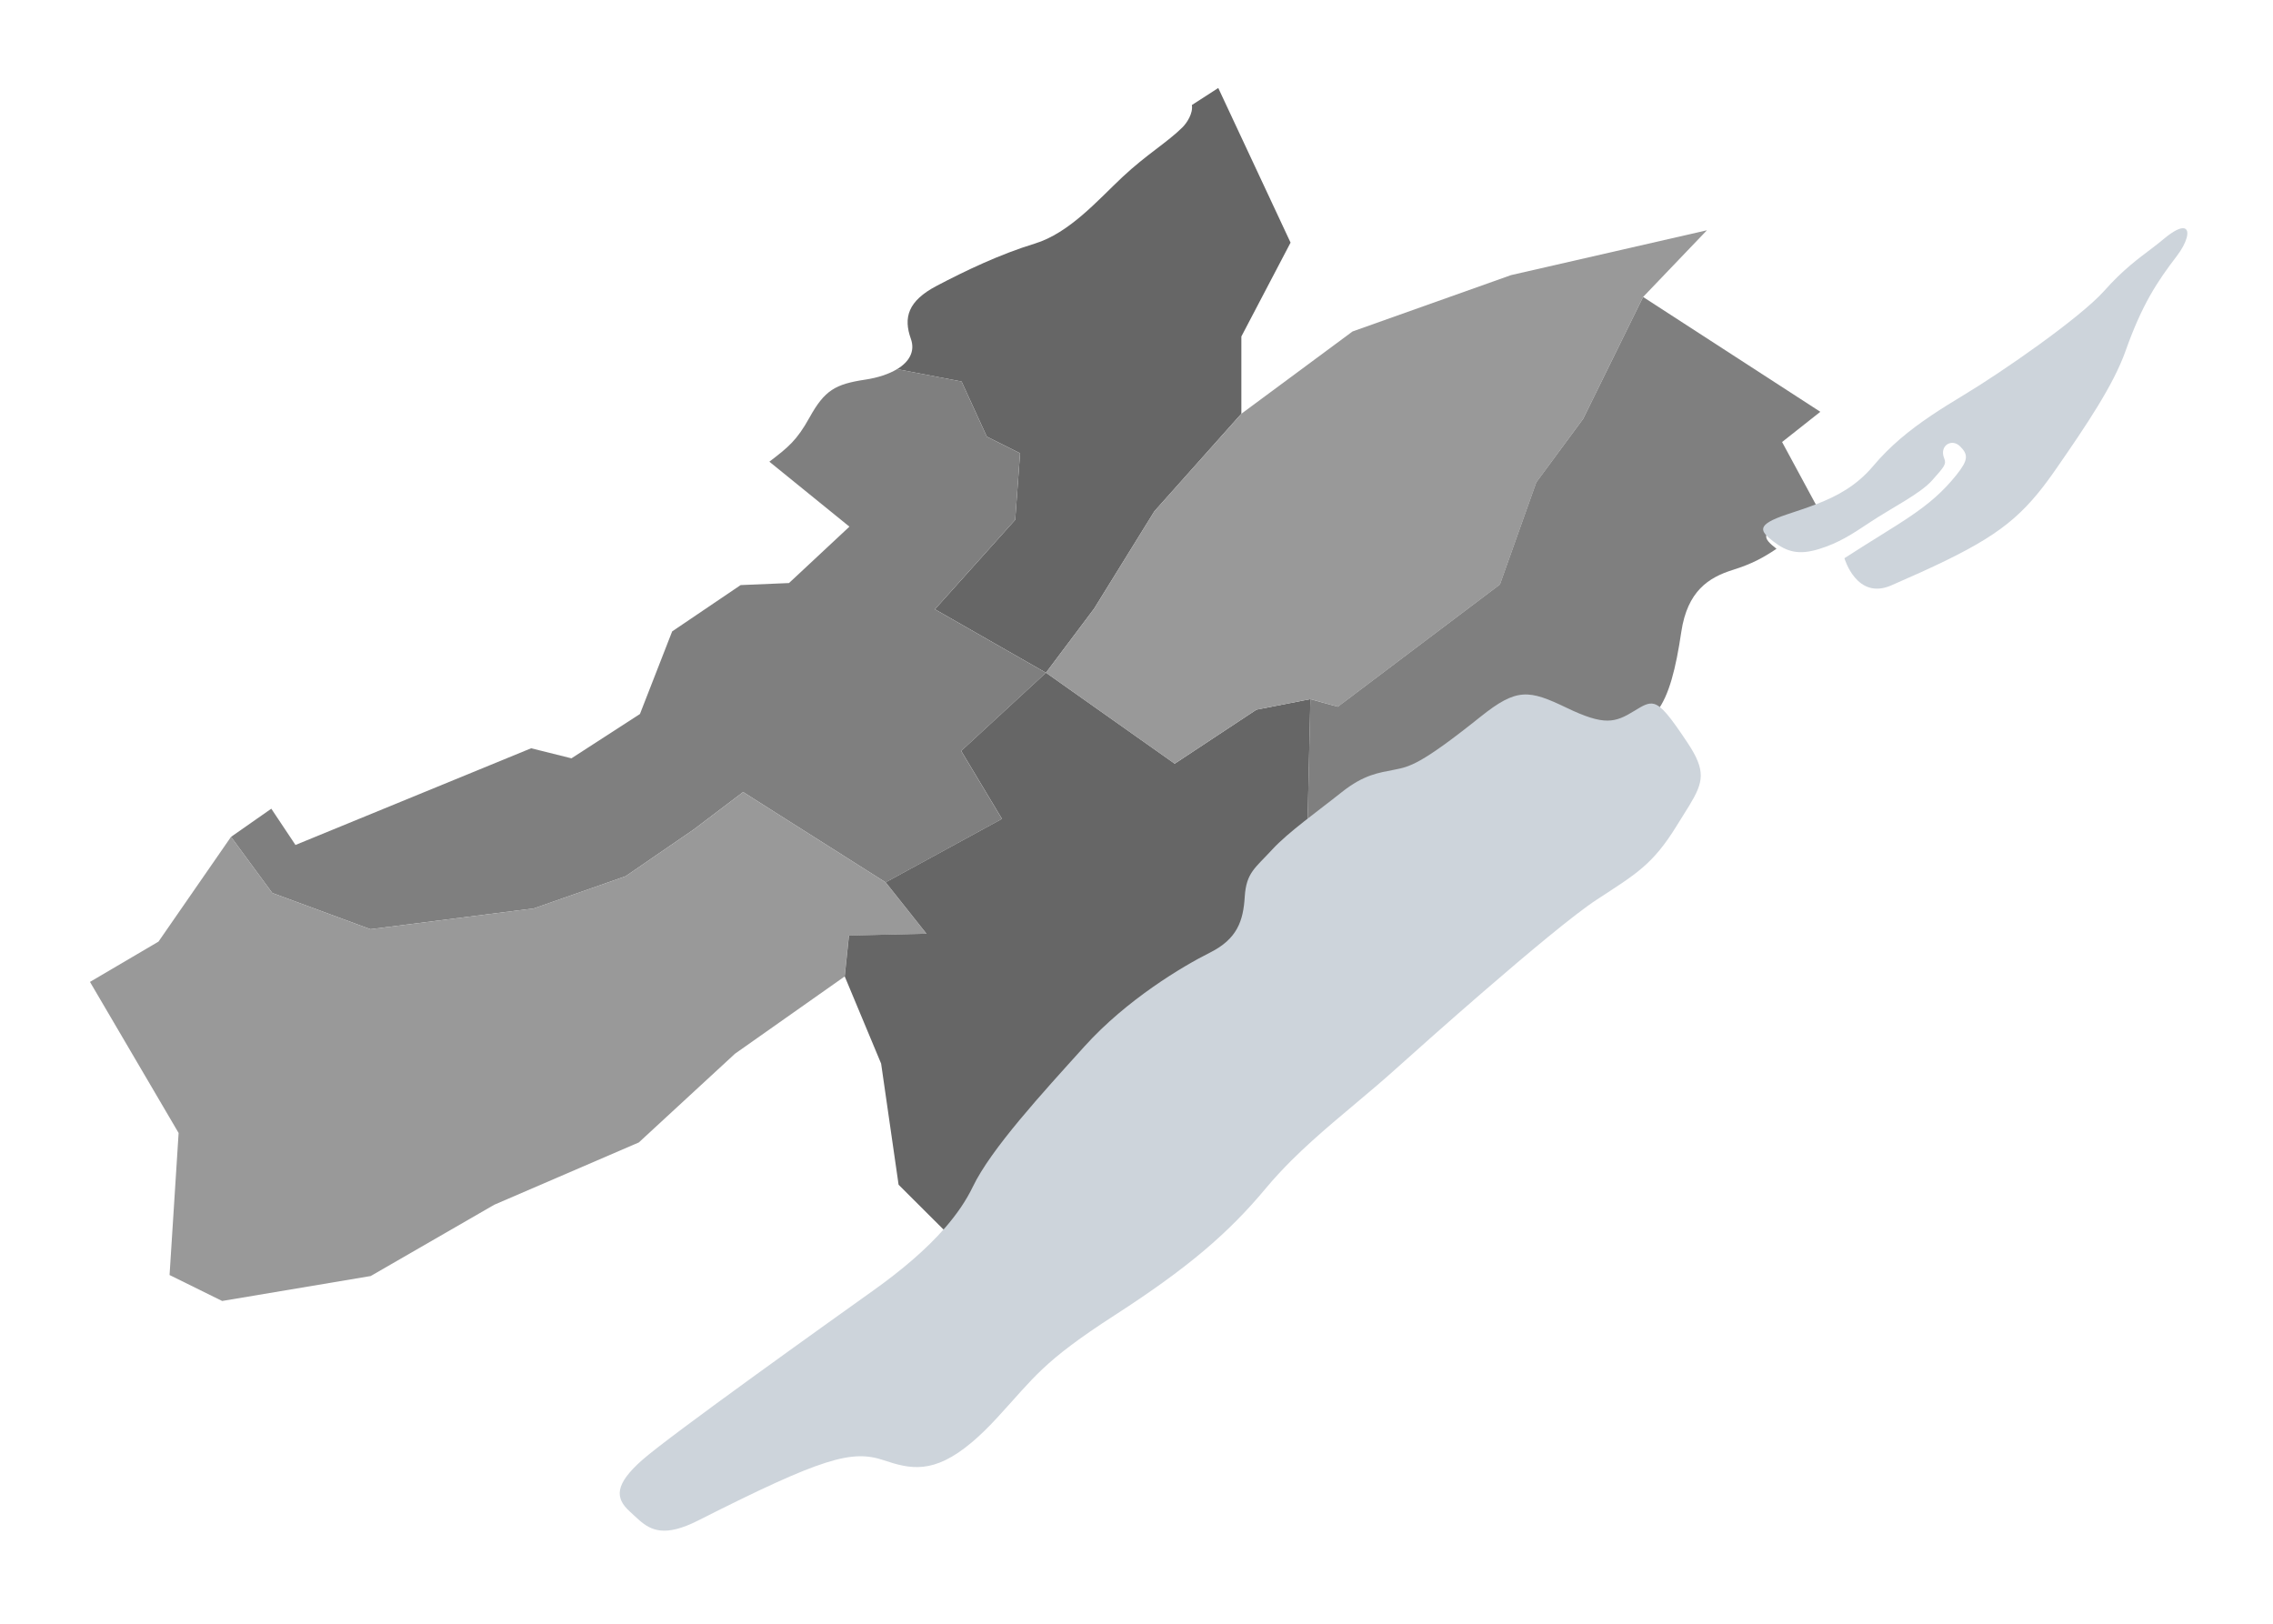
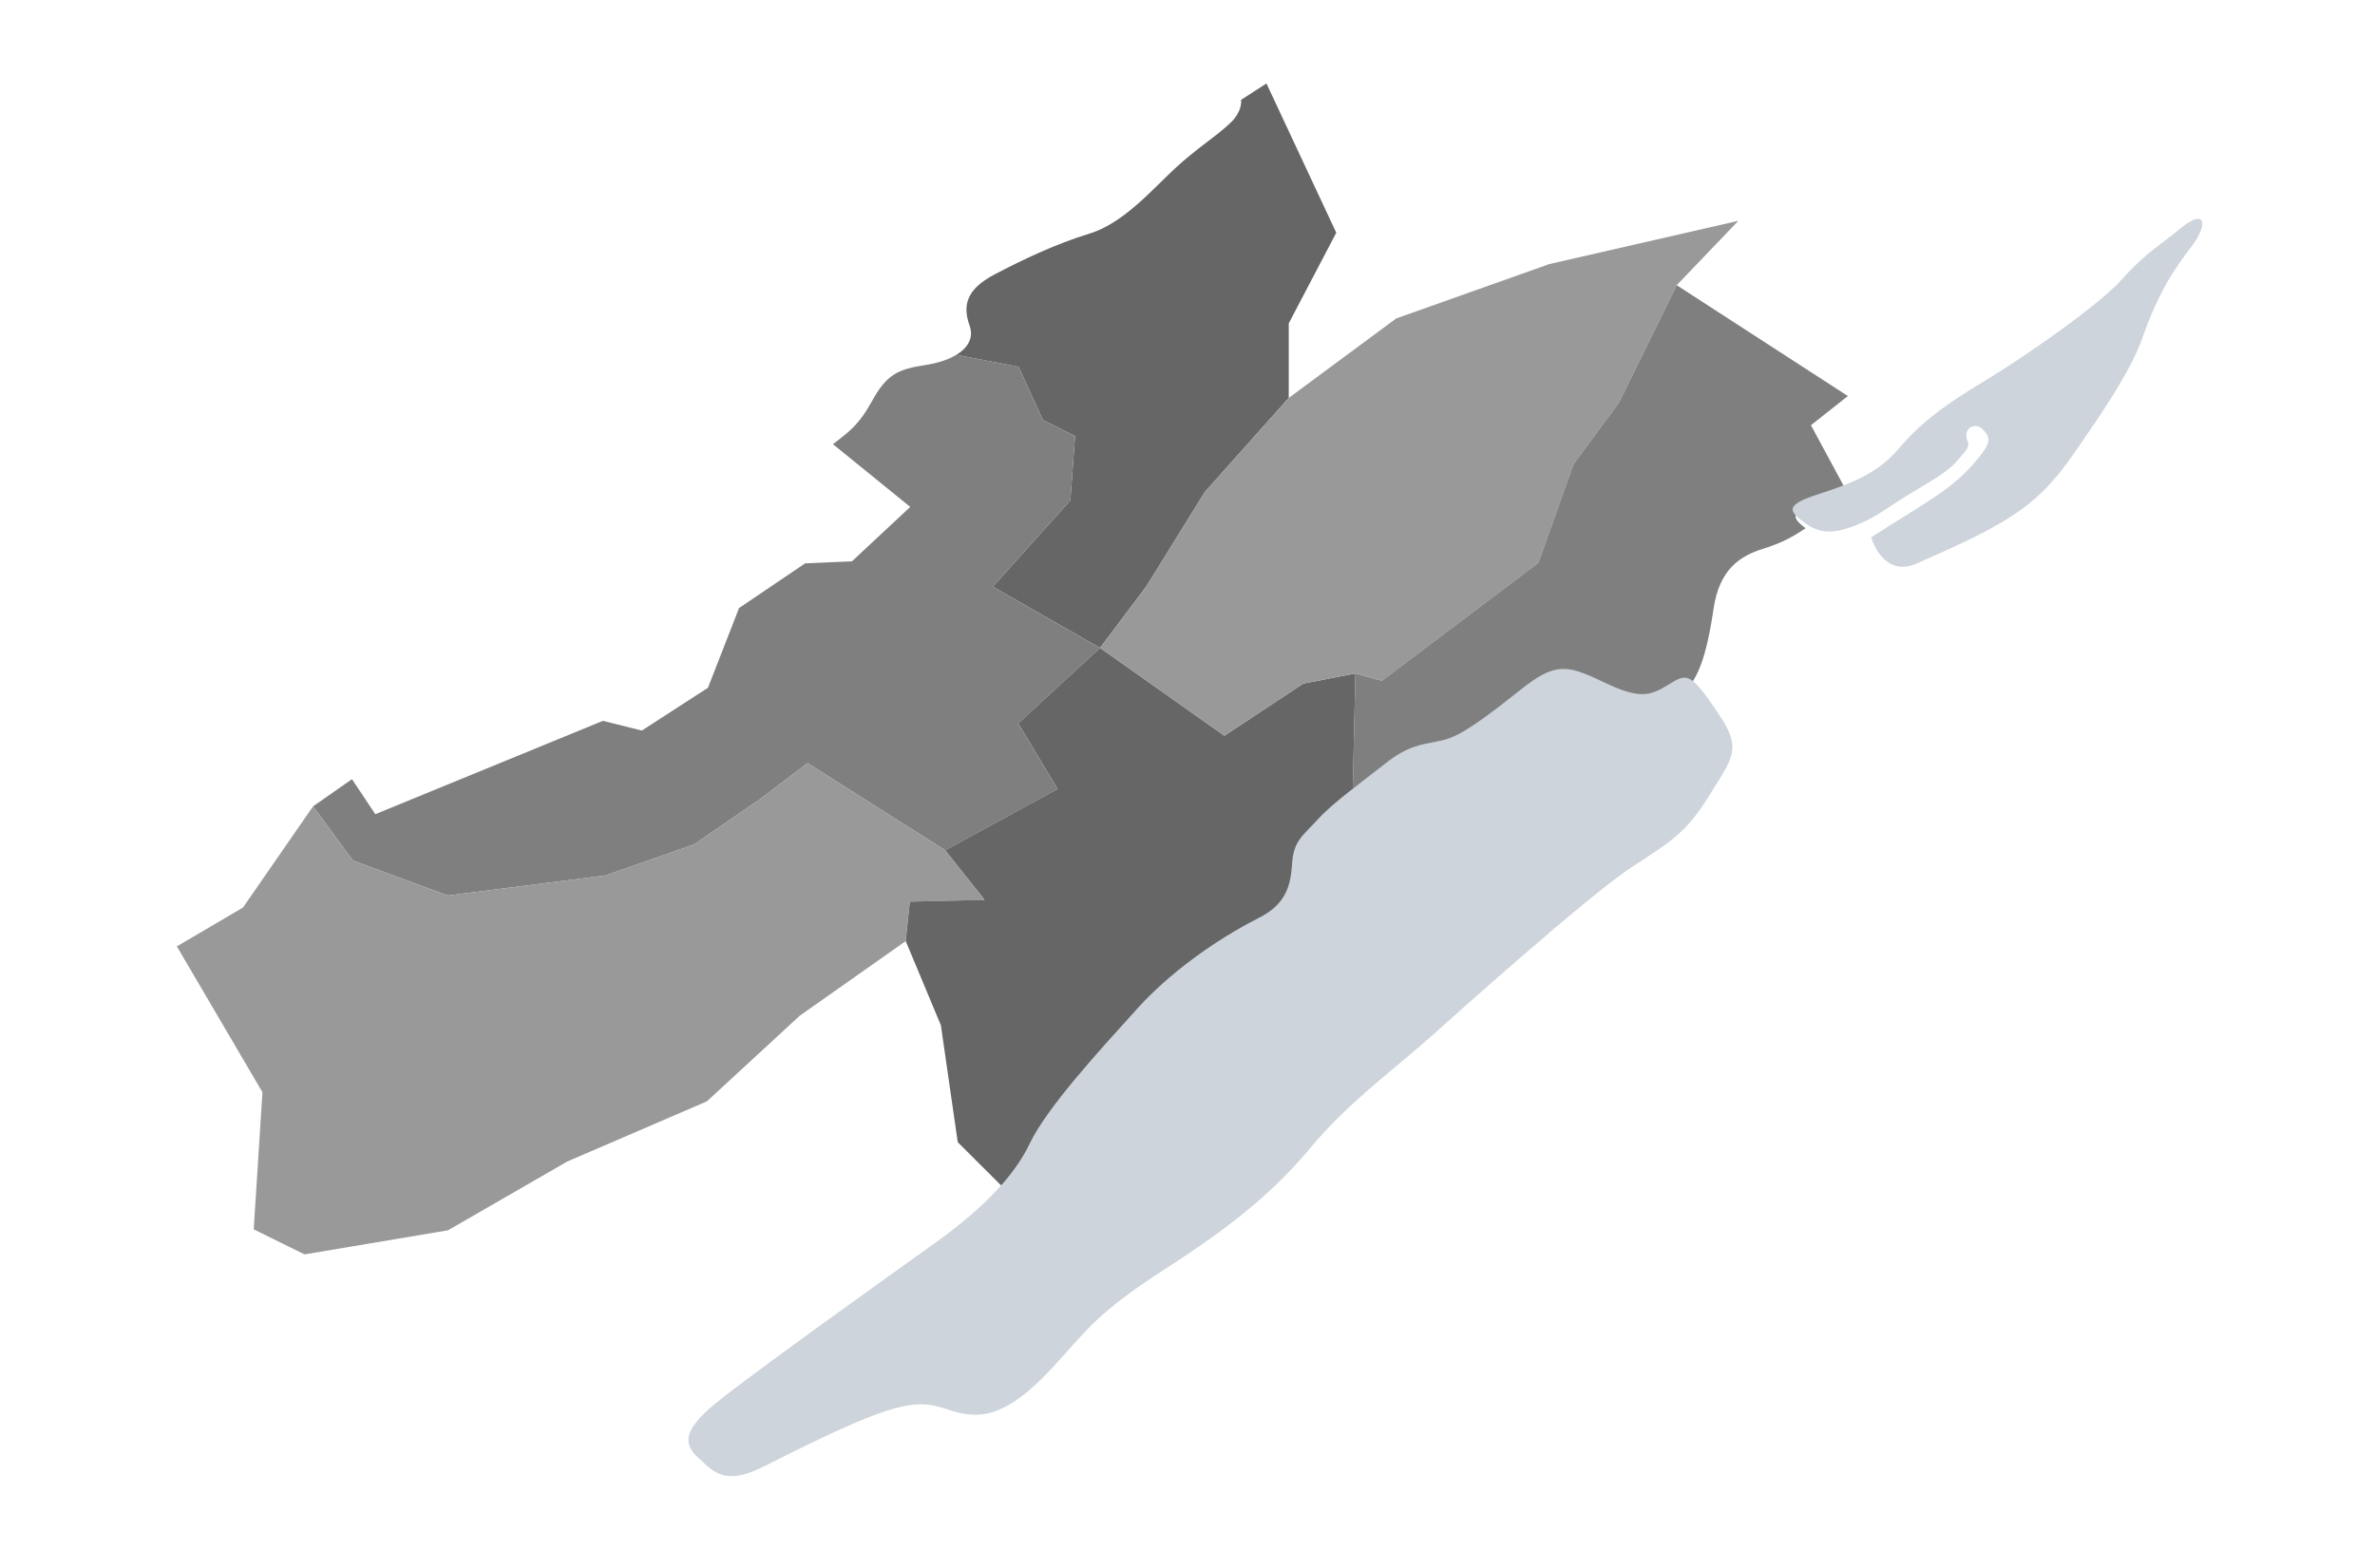
- <svg xmlns="http://www.w3.org/2000/svg" version="1.1" id="Calque_1" x="0px" y="0px" width="595.279px" height="425.197px" viewBox="-0.004 208.347 595.279 425.197" enable-background="new -0.004 208.347 595.279 425.197" xml:space="preserve">
-   <path id="_x32_402" fill="#666666" d="M258.436,322.69l8.704,4.354l-1.272,17.422l-21.027,23.431l29.083,16.618l12.611-16.789  l15.786-25.499l22.777-25.54v-20.228l12.885-24.581l-18.933-40.49l-6.911,4.462c0.346,2.186-1.299,4.658-2.412,5.786  c-3.956,3.957-9.471,7.16-15.798,13.097c-6.331,5.938-13.854,14.636-22.948,17.41c-9.101,2.772-18.2,7.122-25.718,11.078  c-7.511,3.957-8.704,8.305-6.72,13.851c1.175,3.292-0.439,6.022-3.604,7.948l16.883,3.233L258.436,322.69z" />
-   <path id="ofsnbr2403" fill="#7F7F7F" d="M97.006,451.672l42.799-5.446l24.03-8.419l17.843-12.248l12.939-9.799l37.316,23.65  l30.46-16.618l-10.683-17.802l22.213-20.472l-29.083-16.618l21.027-23.431l1.273-17.422l-8.704-4.354l-6.621-14.452l-16.883-3.235  c-2.164,1.316-5.051,2.253-8.265,2.742c-7.914,1.19-10.689,2.772-14.64,9.889c-3.358,6.053-5.576,7.812-10.541,11.61l20.964,17.01  l-15.827,14.77l-12.661,0.532l-17.935,12.13l-8.437,21.631l-17.935,11.605l-10.553-2.634l-61.724,25.322l-6.331-9.498l-10.552,7.382  l10.8,14.684L97.006,451.672z" />
-   <polygon id="ofsnbr2406" fill="#999999" points="97.074,542.496 129.445,523.825 167.298,507.512 192.485,484.278 221.2,464.05   222.314,453.343 242.611,452.859 231.934,439.407 194.616,415.757 181.677,425.559 163.836,437.8 139.805,446.22 97.006,451.672   71.294,442.178 60.494,427.488 41.502,454.924 23.561,465.472 46.774,505.039 44.402,542.23 58.176,549.025 " />
-   <path id="ofsnbr2401" fill="#666666" d="M284.829,484.204c11.079-12.269,25.716-20.973,32.85-24.53  c3.548-1.781,5.737-3.858,7.072-6.282c1.338-2.424,1.83-5.193,2.018-8.358c0.396-6.33,2.783-7.518,7.122-12.266  c2.188-2.374,5.242-4.946,8.521-7.518l0.765-33.835l-14.144,2.77l-21.392,14.136l-33.704-23.817l-22.213,20.472l10.683,17.802  l-30.459,16.617l10.683,13.454l-20.295,0.481l-1.113,10.707l9.532,22.829l4.575,31.723L248.4,531.62  c2.961-3.426,5.42-6.975,7.17-10.633C260.297,511.109,273.75,496.47,284.829,484.204z" />
-   <polygon id="ofsnbr2405" fill="#999999" points="329.028,394.19 343.174,391.42 350.369,393.418 392.816,361.409 402.352,334.643   414.605,318.025 430.307,286.113 447.024,268.648 395.721,280.391 354.215,295.146 325.11,316.684 302.321,342.222 286.541,367.721   273.93,384.51 307.627,408.326 " />
-   <path id="ofsnbr2404" fill="#7F7F7F" d="M453.788,357.592c5.069-1.582,8.025-3.239,11.459-5.54  c-3.548-2.772-4.745-4.354,3.564-7.122c2.621-0.882,5.205-1.71,7.703-2.684l-9.806-18.151l10.015-7.913l-46.413-30.07  l-15.703,31.913l-12.268,16.618l-9.533,26.766l-42.448,32.009l-7.195-1.988l-0.767,33.833c3.266-2.572,6.729-5.144,9.696-7.521  c5.935-4.748,9.892-5.141,13.848-5.941c3.968-0.796,6.726-1.189,22.553-13.851c9.506-7.615,12.661-7.122,22.552-2.372  c9.881,4.746,12.662,3.956,17.792,0.791c2.213-1.36,3.622-2.213,5.131-1.793c3.153-4.127,4.921-11.153,6.344-20.757  C441.916,363.13,447.455,359.573,453.788,357.592z" />
+ <svg xmlns="http://www.w3.org/2000/svg" version="1.1" id="Calque_1" x="0px" y="0px" width="1052px" height="694.488px" viewBox="0 0 1052 694.488" enable-background="new 0 0 1052 694.488" xml:space="preserve">
+   <path id="_x32_402" fill="#666666" d="M461.97,186.107l14.217,7.111l-2.078,28.456l-34.344,38.271l47.502,27.143l20.598-27.422  l25.784-41.648l37.202-41.715v-33.039l21.046-40.149L560.973,36.98l-11.288,7.288c0.565,3.57-2.122,7.608-3.939,9.45  c-6.462,6.463-15.47,11.695-25.804,21.392c-10.341,9.699-22.628,23.905-37.481,28.436c-14.865,4.528-29.727,11.633-42.006,18.094  c-12.269,6.463-14.217,13.565-10.977,22.624c1.92,5.377-0.717,9.836-5.886,12.981l27.575,5.281L461.97,186.107z" />
+   <path id="ofsnbr2403" fill="#7F7F7F" d="M198.301,396.777l69.905-8.895l39.249-13.752l29.144-20.005l21.134-16.005l60.949,38.629  l49.751-27.144l-17.448-29.076l36.28-33.438l-47.502-27.143l34.345-38.271l2.079-28.456l-14.217-7.112l-10.814-23.604l-27.575-5.284  c-3.535,2.15-8.25,3.68-13.5,4.479c-12.926,1.944-17.458,4.528-23.912,16.152c-5.484,9.887-9.107,12.76-17.217,18.963l34.241,27.783  l-25.851,24.124l-20.68,0.869l-29.294,19.812l-13.78,35.331l-29.294,18.954l-17.236-4.302l-100.815,41.359l-10.341-15.514  l-17.234,12.058l17.64,23.983L198.301,396.777z" />
+   <polygon id="ofsnbr2406" fill="#999999" points="198.412,545.123 251.285,514.627 313.112,487.982 354.25,450.034 401.152,416.995   402.971,399.507 436.122,398.717 418.684,376.745 357.731,338.116 336.597,354.126 307.456,374.12 268.206,387.873 198.301,396.777   156.305,381.271 138.665,357.277 107.645,402.089 78.341,419.317 116.256,483.943 112.381,544.688 134.879,555.787 " />
+   <path id="ofsnbr2401" fill="#666666" d="M505.078,449.913c18.096-20.039,42.003-34.256,53.655-40.065  c5.795-2.909,9.37-6.302,11.551-10.261c2.186-3.959,2.989-8.481,3.296-13.651c0.646-10.339,4.546-12.279,11.633-20.034  c3.573-3.878,8.562-8.079,13.918-12.279l1.249-55.265l-23.102,4.524l-34.94,23.089l-55.05-38.9l-36.281,33.438l17.449,29.076  l-49.75,27.142l17.449,21.975l-33.148,0.785l-1.818,17.488l15.569,37.287l7.472,51.814l21.348,21.284  c4.837-5.596,8.854-11.393,11.712-17.367C465.01,493.858,486.983,469.947,505.078,449.913z" />
+   <polygon id="ofsnbr2405" fill="#999999" points="577.27,302.891 600.375,298.366 612.127,301.63 681.457,249.348 697.032,205.63   717.046,178.488 742.693,126.365 769.996,97.838 686.202,117.019 618.408,141.119 570.87,176.297 533.649,218.01 507.874,259.658   487.277,287.08 542.316,325.979 " />
+   <path id="ofsnbr2404" fill="#7F7F7F" d="M781.045,243.113c8.279-2.584,13.107-5.29,18.716-9.048  c-5.795-4.528-7.75-7.112,5.821-11.633c4.281-1.44,8.501-2.793,12.582-4.384l-16.017-29.646l16.357-12.925l-75.808-49.114  l-25.648,52.125l-20.038,27.142l-15.57,43.718L612.11,301.63l-11.752-3.247l-1.253,55.26c5.334-4.2,10.99-8.401,15.837-12.284  c9.693-7.755,16.156-8.396,22.618-9.703c6.481-1.301,10.985-1.942,36.837-22.624c15.526-12.438,20.68-11.632,36.834-3.874  c16.14,7.752,20.682,6.462,29.061,1.292c3.615-2.221,5.916-3.614,8.381-2.929c5.15-6.74,8.037-18.216,10.361-33.903  C761.654,252.159,770.7,246.35,781.045,243.113z" />
  <g>
-     <path id="ID_x5F_9148_Bielersee_x2F_Lac_de_Bienne" fill="#CDD4DB" d="M512.339,332.751c3.166-3.957,3.166-5.341,0.989-7.52   c-2.182-2.179-5.539-0.195-4.154,3.166c0.618,1.504,0,2.178-3.165,5.733c-3.166,3.561-10.485,7.122-16.421,11.079   c-4.68,3.116-8.11,5.345-13.261,6.927c-5.144,1.582-8.301,0.792-11.869-1.975c-3.562-2.767-4.748-4.354,3.561-7.122   c2.622-0.881,5.206-1.709,7.705-2.684c5.44-2.096,10.517-4.838,14.845-9.979c4.396-5.218,9.365-9.298,15.3-13.29   c2.615-1.752,5.416-3.493,8.437-5.31c9.894-5.938,30.466-20.182,36.797-27.298c4.915-5.539,8.971-8.457,12.51-11.141   c1.012-0.772,1.981-1.521,2.918-2.31c2.819-2.375,4.624-3.142,5.551-2.87c1.544,0.439,0.666,3.75-1.99,7.223   c-5.144,6.724-9.106,12.662-13.453,24.931c-3.138,8.838-10.163,19.29-18.2,30.863c-1.645,2.373-3.202,4.481-4.781,6.401   c-7.888,9.589-16.22,14.444-38.354,24.067c-9.101,3.958-12.266-7.122-12.266-7.122C497.692,345.02,505.228,341.632,512.339,332.751   z" />
-     <path id="ID_x5F_9151_Lac_de_Neuchâtel" fill="#CDD4DB" d="M291.947,552.74c18.992-12.266,29.681-21.366,39.569-33.233   c2.131-2.559,4.377-4.964,6.699-7.283c6.97-6.942,14.683-13.031,22.398-19.646c1.645-1.41,3.296-2.851,4.936-4.328   c5.161-4.644,13.832-12.353,22.828-20.135c11.703-10.13,23.975-20.386,29.792-24.181c10.287-6.728,14.633-9.106,20.964-19.389   c1.238-2.003,2.331-3.709,3.252-5.218c3.759-6.21,4.476-9.114-0.477-16.54c-4.513-6.766-6.713-9.545-8.717-10.105   c-1.515-0.41-2.918,0.433-5.132,1.793c-5.134,3.166-7.909,3.956-17.798-0.792c-9.892-4.748-13.038-5.242-22.553,2.373   c-15.824,12.662-18.596,13.054-22.545,13.851c-3.952,0.799-7.913,1.192-13.854,5.94c-2.968,2.373-6.433,4.944-9.69,7.523   c-3.265,2.571-6.33,5.137-8.513,7.517c-4.35,4.748-6.72,5.936-7.121,12.266c-0.191,3.166-0.686,5.941-2.021,8.359   c-1.335,2.422-3.518,4.501-7.072,6.28c-7.123,3.563-21.768,12.269-32.847,24.531c-11.079,12.266-24.531,26.905-29.279,36.796   c-1.75,3.66-4.217,7.21-7.171,10.633c-5.051,5.822-11.561,11.275-18.541,16.271c-11.079,7.914-53.811,38.374-60.934,44.705   c-7.122,6.33-7.122,9.884-3.166,13.449c0.843,0.76,1.639,1.552,2.474,2.269c3.098,2.69,6.746,4.439,15.325,0.106   c32.847-16.619,40.36-18.601,48.674-15.824c6.924,2.31,13.024,3.801,23.116-4.712c2.009-1.7,4.185-3.796,6.554-6.367   C271.021,568.888,272.956,565.006,291.947,552.74z" />
+     <path id="ID_x5F_9148_Bielersee_x2F_Lac_de_Bienne" fill="#CDD4DB" d="M876.678,202.54c5.171-6.463,5.171-8.724,1.615-12.282   c-3.563-3.56-9.047-0.319-6.785,5.171c1.01,2.456,0,3.558-5.169,9.363c-5.171,5.816-17.126,11.633-26.821,18.096   c-7.644,5.09-13.246,8.73-21.659,11.314c-8.402,2.584-13.559,1.294-19.386-3.226c-5.818-4.52-7.756-7.111,5.815-11.633   c4.283-1.439,8.504-2.791,12.585-4.384c8.886-3.424,17.178-7.902,24.247-16.299c7.18-8.522,15.296-15.187,24.99-21.707   c4.271-2.862,8.846-5.706,13.78-8.673c16.16-9.699,49.761-32.964,60.102-44.587c8.027-9.047,14.652-13.813,20.433-18.197   c1.653-1.261,3.236-2.484,4.767-3.773c4.604-3.879,7.553-5.132,9.066-4.688c2.522,0.717,1.088,6.125-3.25,11.797   c-8.402,10.983-14.873,20.682-21.974,40.721c-5.125,14.436-16.6,31.507-29.727,50.409c-2.687,3.876-5.229,7.319-7.809,10.455   c-12.884,15.662-26.493,23.592-62.646,39.31c-14.864,6.465-20.034-11.633-20.034-11.633   C852.754,222.579,865.064,217.046,876.678,202.54z" />
+     <path id="ID_x5F_9151_Lac_de_Neuchâtel" fill="#CDD4DB" d="M516.704,561.855c31.021-20.035,48.479-34.898,64.63-54.281   c3.48-4.18,7.148-8.107,10.941-11.896c11.385-11.338,23.982-21.284,36.583-32.088c2.688-2.304,5.384-4.657,8.062-7.069   c8.43-7.585,22.592-20.177,37.286-32.887c19.114-16.546,39.158-33.298,48.66-39.496c16.802-10.989,23.9-14.873,34.24-31.669   c2.022-3.271,3.808-6.058,5.312-8.522c6.14-10.143,7.311-14.886-0.779-27.016c-7.371-11.051-10.965-15.59-14.238-16.505   c-2.475-0.669-4.766,0.708-8.382,2.929c-8.386,5.172-12.918,6.462-29.07-1.293c-16.157-7.756-21.295-8.562-36.836,3.875   c-25.847,20.682-30.374,21.322-36.824,22.624c-6.454,1.305-12.924,1.946-22.628,9.702c-4.848,3.875-10.507,8.075-15.827,12.287   c-5.333,4.199-10.339,8.391-13.904,12.277c-7.105,7.756-10.976,9.696-11.631,20.035c-0.312,5.171-1.121,9.703-3.301,13.652   c-2.181,3.956-5.746,7.353-11.552,10.258c-11.634,5.819-35.554,20.039-53.649,40.067c-18.096,20.034-40.067,43.944-47.822,60.1   c-2.858,5.979-6.888,11.776-11.713,17.367c-8.25,9.51-18.883,18.416-30.283,26.576c-18.096,12.927-87.892,62.678-99.525,73.019   c-11.633,10.339-11.633,16.144-5.172,21.967c1.377,1.241,2.678,2.534,4.041,3.706c5.061,4.394,11.019,7.25,25.031,0.173   c53.649-27.145,65.921-30.382,79.501-25.846c11.309,3.772,21.272,6.208,37.756-7.696c3.281-2.776,6.835-6.2,10.705-10.399   C482.526,588.23,485.686,581.89,516.704,561.855z" />
  </g>
</svg>
